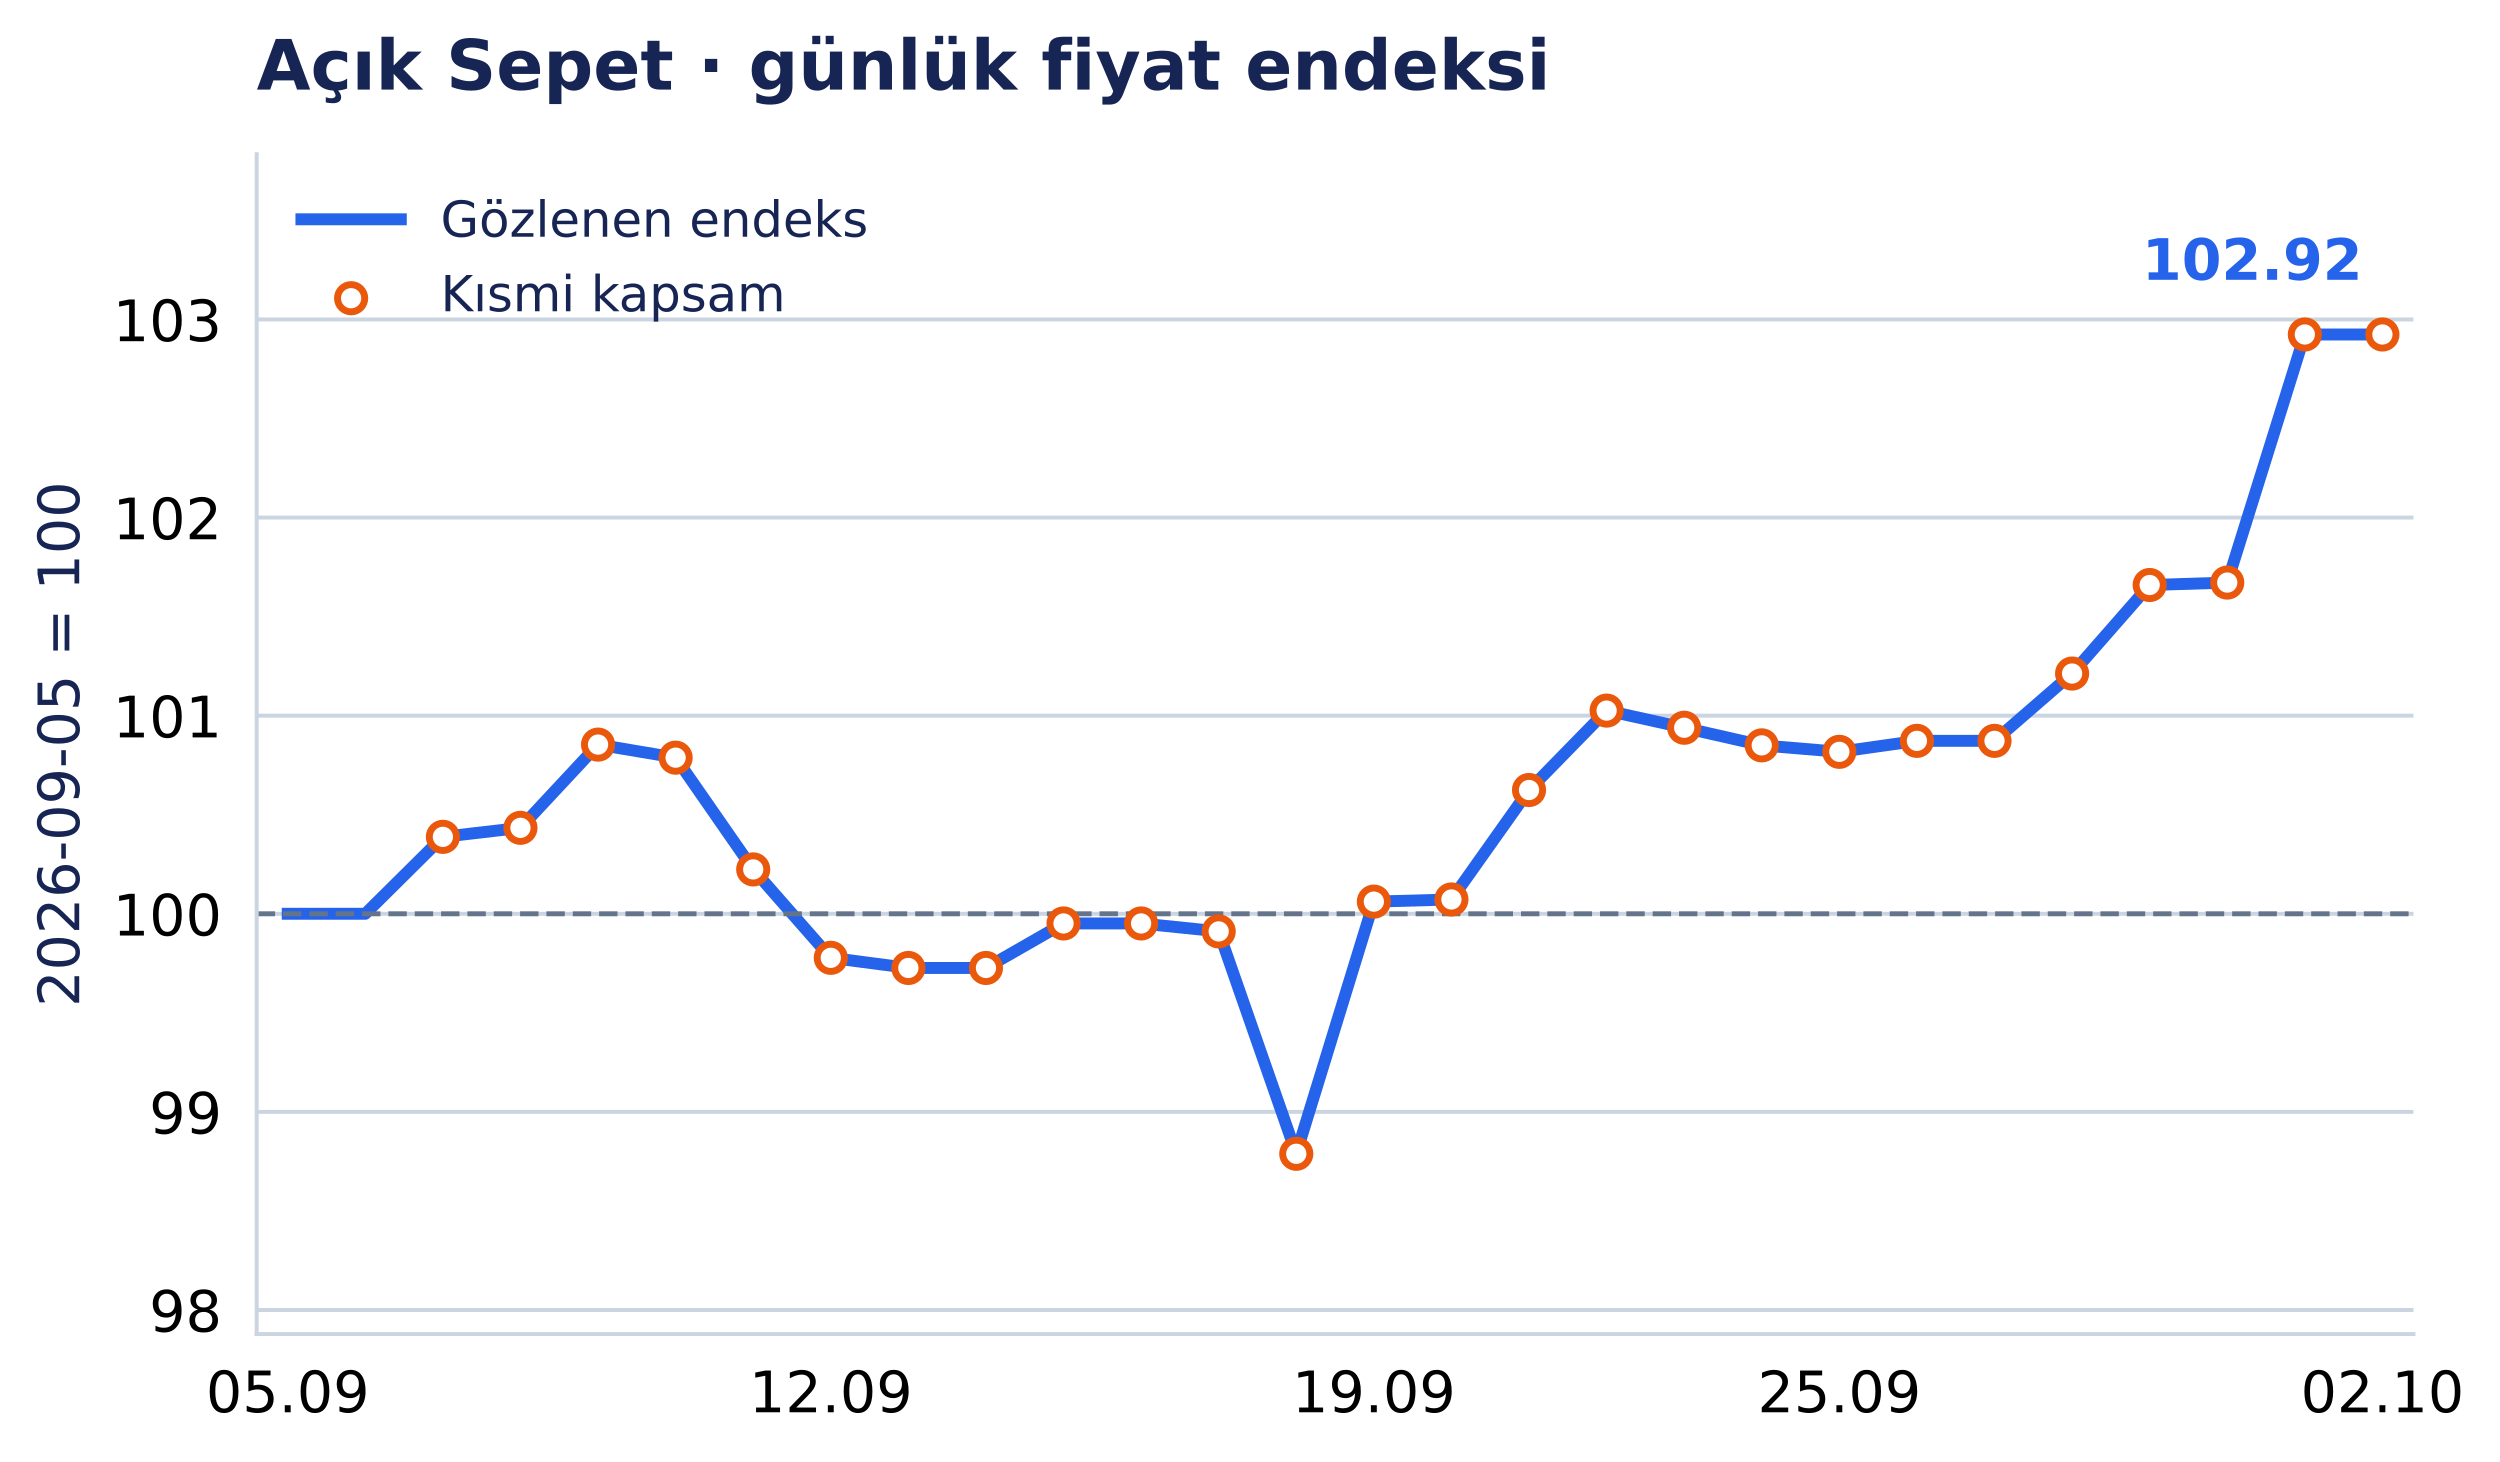
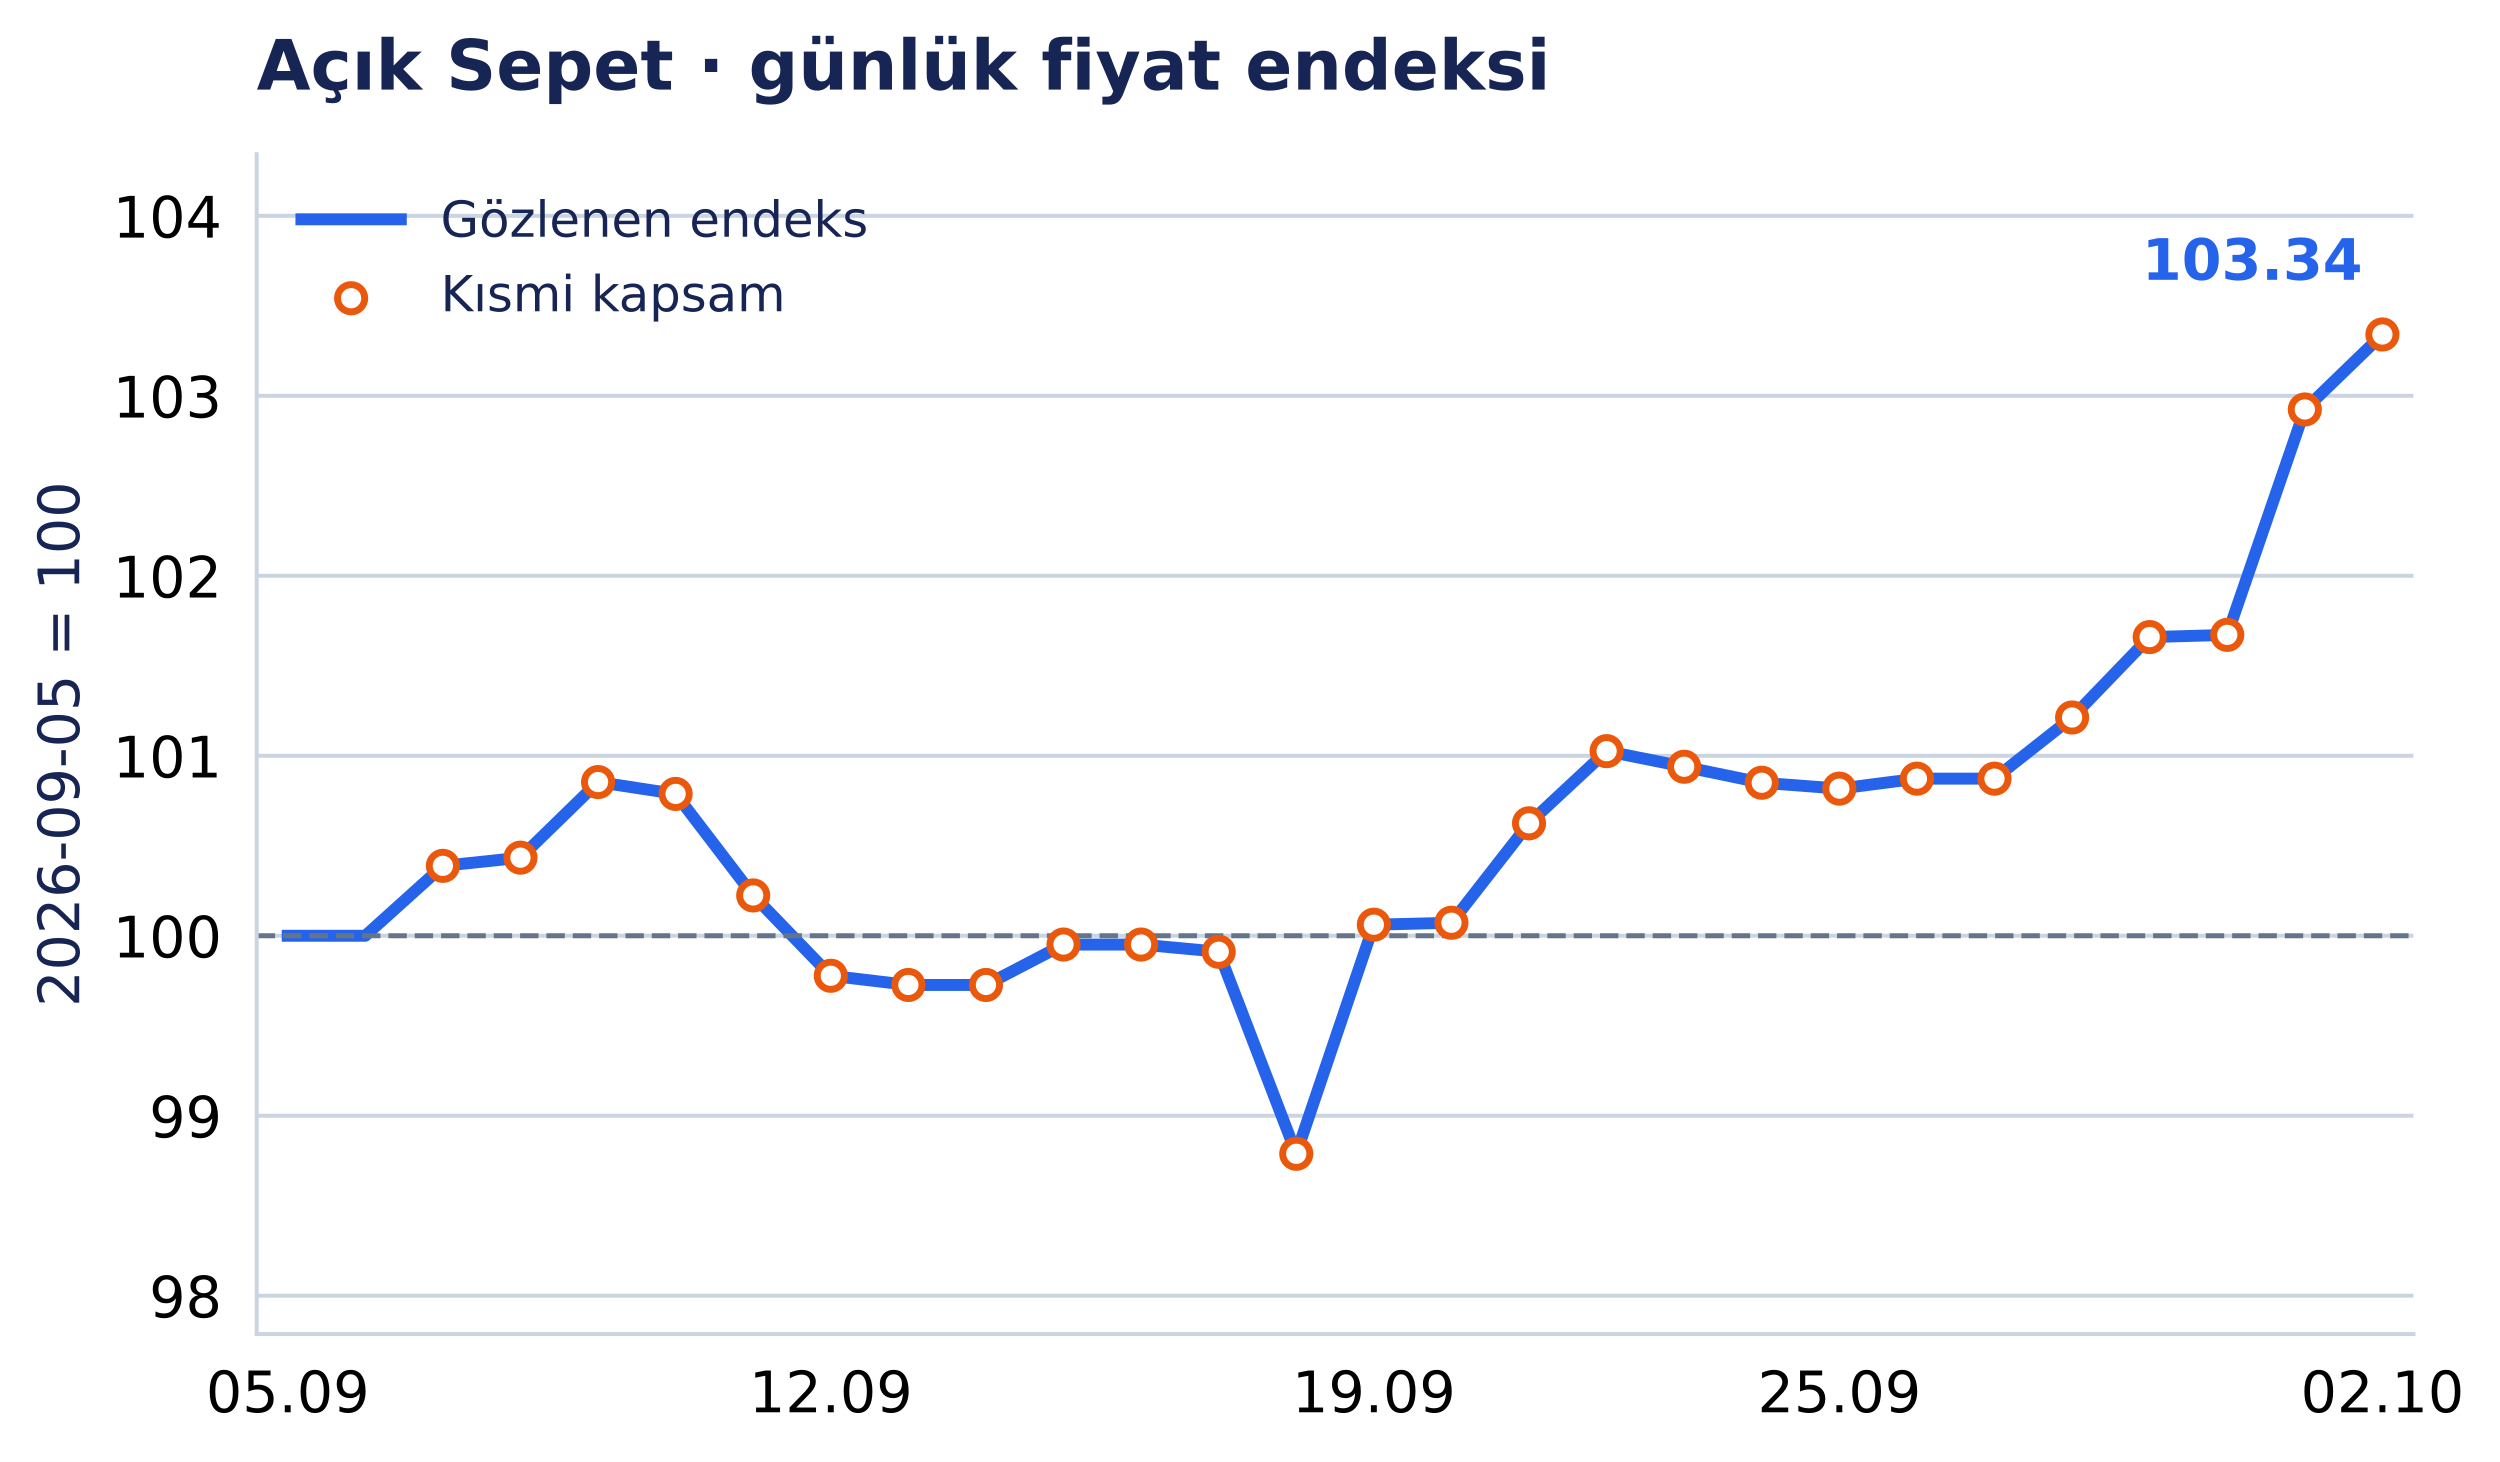
<svg xmlns="http://www.w3.org/2000/svg" xmlns:xlink="http://www.w3.org/1999/xlink" width="503.048pt" height="294.135pt" viewBox="0 0 503.048 294.135" version="1.1">
  <defs>
    <style type="text/css">*{stroke-linejoin: round; stroke-linecap: butt}</style>
  </defs>
  <g id="figure_1">
    <g id="patch_1">
      <path d="M 0 294.135 L 503.048 294.135 L 503.048 0 L 0 0 z " style="fill: #ffffff" />
    </g>
    <g id="axes_1">
      <g id="patch_2">
        <path d="M 51.651 268.435 L 485.631 268.435 L 485.631 31.035 L 51.651 31.035 z " style="fill: #ffffff" />
      </g>
      <g id="matplotlib.axis_1">
        <g id="xtick_1">
          <g id="line2d_1" />
          <g id="text_1">
            <text style="font-size: 11.5px; font-family: 'DejaVu Sans', 'Bitstream Vera Sans', 'Computer Modern Sans Serif', 'Lucida Grande', 'Verdana', 'Geneva', 'Lucid', 'Arial', 'Helvetica', 'Avant Garde', sans-serif; text-anchor: middle" x="57.895" y="284.172" transform="rotate(-0 57.89495 284.172)">05.09</text>
          </g>
        </g>
        <g id="xtick_2">
          <g id="line2d_2" />
          <g id="text_2">
            <text style="font-size: 11.5px; font-family: 'DejaVu Sans', 'Bitstream Vera Sans', 'Computer Modern Sans Serif', 'Lucida Grande', 'Verdana', 'Geneva', 'Lucid', 'Arial', 'Helvetica', 'Avant Garde', sans-serif; text-anchor: middle" x="167.171" y="284.172" transform="rotate(-0 167.1707 284.172)">12.09</text>
          </g>
        </g>
        <g id="xtick_3">
          <g id="line2d_3" />
          <g id="text_3">
            <text style="font-size: 11.5px; font-family: 'DejaVu Sans', 'Bitstream Vera Sans', 'Computer Modern Sans Serif', 'Lucida Grande', 'Verdana', 'Geneva', 'Lucid', 'Arial', 'Helvetica', 'Avant Garde', sans-serif; text-anchor: middle" x="276.446" y="284.172" transform="rotate(-0 276.4464 284.172)">19.09</text>
          </g>
        </g>
        <g id="xtick_4">
          <g id="line2d_4" />
          <g id="text_4">
            <text style="font-size: 11.5px; font-family: 'DejaVu Sans', 'Bitstream Vera Sans', 'Computer Modern Sans Serif', 'Lucida Grande', 'Verdana', 'Geneva', 'Lucid', 'Arial', 'Helvetica', 'Avant Garde', sans-serif; text-anchor: middle" x="370.111" y="284.172" transform="rotate(-0 370.1113 284.172)">25.09</text>
          </g>
        </g>
        <g id="xtick_5">
          <g id="line2d_5" />
          <g id="text_5">
            <text style="font-size: 11.5px; font-family: 'DejaVu Sans', 'Bitstream Vera Sans', 'Computer Modern Sans Serif', 'Lucida Grande', 'Verdana', 'Geneva', 'Lucid', 'Arial', 'Helvetica', 'Avant Garde', sans-serif; text-anchor: middle" x="479.387" y="284.172" transform="rotate(-0 479.387 284.172)">02.10</text>
          </g>
        </g>
      </g>
      <g id="matplotlib.axis_2">
        <g id="ytick_1">
          <g id="line2d_6">
-             <path d="M 51.651 263.597 L 485.631 263.597 " clip-path="url(#p538ae76322)" style="fill: none; stroke: #cbd5e1; stroke-width: 0.8; stroke-linecap: square" />
+             <path d="M 51.651 260.72 L 485.631 260.72 " clip-path="url(#p538ae76322)" style="fill: none; stroke: #cbd5e1; stroke-width: 0.8; stroke-linecap: square" />
          </g>
          <g id="line2d_7" />
          <g id="text_6">
-             <text style="font-size: 11.5px; font-family: 'DejaVu Sans', 'Bitstream Vera Sans', 'Computer Modern Sans Serif', 'Lucida Grande', 'Verdana', 'Geneva', 'Lucid', 'Arial', 'Helvetica', 'Avant Garde', sans-serif; text-anchor: end" x="44.651" y="267.966" transform="rotate(-0 44.65062 267.9658)">98</text>
+             <text style="font-size: 11.5px; font-family: 'DejaVu Sans', 'Bitstream Vera Sans', 'Computer Modern Sans Serif', 'Lucida Grande', 'Verdana', 'Geneva', 'Lucid', 'Arial', 'Helvetica', 'Avant Garde', sans-serif; text-anchor: end" x="44.651" y="265.089" transform="rotate(-0 44.65062 265.0887)">98</text>
          </g>
        </g>
        <g id="ytick_2">
          <g id="line2d_8">
-             <path d="M 51.651 223.734 L 485.631 223.734 " clip-path="url(#p538ae76322)" style="fill: none; stroke: #cbd5e1; stroke-width: 0.8; stroke-linecap: square" />
+             <path d="M 51.651 224.506 L 485.631 224.506 " clip-path="url(#p538ae76322)" style="fill: none; stroke: #cbd5e1; stroke-width: 0.8; stroke-linecap: square" />
          </g>
          <g id="line2d_9" />
          <g id="text_7">
-             <text style="font-size: 11.5px; font-family: 'DejaVu Sans', 'Bitstream Vera Sans', 'Computer Modern Sans Serif', 'Lucida Grande', 'Verdana', 'Geneva', 'Lucid', 'Arial', 'Helvetica', 'Avant Garde', sans-serif; text-anchor: end" x="44.651" y="228.103" transform="rotate(-0 44.65062 228.1029)">99</text>
+             <text style="font-size: 11.5px; font-family: 'DejaVu Sans', 'Bitstream Vera Sans', 'Computer Modern Sans Serif', 'Lucida Grande', 'Verdana', 'Geneva', 'Lucid', 'Arial', 'Helvetica', 'Avant Garde', sans-serif; text-anchor: end" x="44.651" y="228.875" transform="rotate(-0 44.65062 228.8746)">99</text>
          </g>
        </g>
        <g id="ytick_3">
          <g id="line2d_10">
-             <path d="M 51.651 183.871 L 485.631 183.871 " clip-path="url(#p538ae76322)" style="fill: none; stroke: #cbd5e1; stroke-width: 0.8; stroke-linecap: square" />
+             <path d="M 51.651 188.292 L 485.631 188.292 " clip-path="url(#p538ae76322)" style="fill: none; stroke: #cbd5e1; stroke-width: 0.8; stroke-linecap: square" />
          </g>
          <g id="line2d_11" />
          <g id="text_8">
-             <text style="font-size: 11.5px; font-family: 'DejaVu Sans', 'Bitstream Vera Sans', 'Computer Modern Sans Serif', 'Lucida Grande', 'Verdana', 'Geneva', 'Lucid', 'Arial', 'Helvetica', 'Avant Garde', sans-serif; text-anchor: end" x="44.651" y="188.24" transform="rotate(-0 44.65062 188.24)">100</text>
+             <text style="font-size: 11.5px; font-family: 'DejaVu Sans', 'Bitstream Vera Sans', 'Computer Modern Sans Serif', 'Lucida Grande', 'Verdana', 'Geneva', 'Lucid', 'Arial', 'Helvetica', 'Avant Garde', sans-serif; text-anchor: end" x="44.651" y="192.661" transform="rotate(-0 44.65062 192.6605)">100</text>
          </g>
        </g>
        <g id="ytick_4">
          <g id="line2d_12">
-             <path d="M 51.651 144.008 L 485.631 144.008 " clip-path="url(#p538ae76322)" style="fill: none; stroke: #cbd5e1; stroke-width: 0.8; stroke-linecap: square" />
+             <path d="M 51.651 152.078 L 485.631 152.078 " clip-path="url(#p538ae76322)" style="fill: none; stroke: #cbd5e1; stroke-width: 0.8; stroke-linecap: square" />
          </g>
          <g id="line2d_13" />
          <g id="text_9">
-             <text style="font-size: 11.5px; font-family: 'DejaVu Sans', 'Bitstream Vera Sans', 'Computer Modern Sans Serif', 'Lucida Grande', 'Verdana', 'Geneva', 'Lucid', 'Arial', 'Helvetica', 'Avant Garde', sans-serif; text-anchor: end" x="44.651" y="148.377" transform="rotate(-0 44.65062 148.377)">101</text>
+             <text style="font-size: 11.5px; font-family: 'DejaVu Sans', 'Bitstream Vera Sans', 'Computer Modern Sans Serif', 'Lucida Grande', 'Verdana', 'Geneva', 'Lucid', 'Arial', 'Helvetica', 'Avant Garde', sans-serif; text-anchor: end" x="44.651" y="156.446" transform="rotate(-0 44.65062 156.4464)">101</text>
          </g>
        </g>
        <g id="ytick_5">
          <g id="line2d_14">
-             <path d="M 51.651 104.145 L 485.631 104.145 " clip-path="url(#p538ae76322)" style="fill: none; stroke: #cbd5e1; stroke-width: 0.8; stroke-linecap: square" />
+             <path d="M 51.651 115.864 L 485.631 115.864 " clip-path="url(#p538ae76322)" style="fill: none; stroke: #cbd5e1; stroke-width: 0.8; stroke-linecap: square" />
          </g>
          <g id="line2d_15" />
          <g id="text_10">
-             <text style="font-size: 11.5px; font-family: 'DejaVu Sans', 'Bitstream Vera Sans', 'Computer Modern Sans Serif', 'Lucida Grande', 'Verdana', 'Geneva', 'Lucid', 'Arial', 'Helvetica', 'Avant Garde', sans-serif; text-anchor: end" x="44.651" y="108.514" transform="rotate(-0 44.65062 108.5141)">102</text>
+             <text style="font-size: 11.5px; font-family: 'DejaVu Sans', 'Bitstream Vera Sans', 'Computer Modern Sans Serif', 'Lucida Grande', 'Verdana', 'Geneva', 'Lucid', 'Arial', 'Helvetica', 'Avant Garde', sans-serif; text-anchor: end" x="44.651" y="120.232" transform="rotate(-0 44.65062 120.2323)">102</text>
          </g>
        </g>
        <g id="ytick_6">
          <g id="line2d_16">
-             <path d="M 51.651 64.283 L 485.631 64.283 " clip-path="url(#p538ae76322)" style="fill: none; stroke: #cbd5e1; stroke-width: 0.8; stroke-linecap: square" />
+             <path d="M 51.651 79.65 L 485.631 79.65 " clip-path="url(#p538ae76322)" style="fill: none; stroke: #cbd5e1; stroke-width: 0.8; stroke-linecap: square" />
          </g>
          <g id="line2d_17" />
          <g id="text_11">
-             <text style="font-size: 11.5px; font-family: 'DejaVu Sans', 'Bitstream Vera Sans', 'Computer Modern Sans Serif', 'Lucida Grande', 'Verdana', 'Geneva', 'Lucid', 'Arial', 'Helvetica', 'Avant Garde', sans-serif; text-anchor: end" x="44.651" y="68.651" transform="rotate(-0 44.65062 68.65117)">103</text>
+             <text style="font-size: 11.5px; font-family: 'DejaVu Sans', 'Bitstream Vera Sans', 'Computer Modern Sans Serif', 'Lucida Grande', 'Verdana', 'Geneva', 'Lucid', 'Arial', 'Helvetica', 'Avant Garde', sans-serif; text-anchor: end" x="44.651" y="84.018" transform="rotate(-0 44.65062 84.01817)">103</text>
          </g>
        </g>
-         <g id="text_12">
+         <g id="ytick_7">
+           <g id="line2d_18">
+             <path d="M 51.651 43.435 L 485.631 43.435 " clip-path="url(#p538ae76322)" style="fill: none; stroke: #cbd5e1; stroke-width: 0.8; stroke-linecap: square" />
+           </g>
+           <g id="line2d_19" />
+           <g id="text_12">
+             <text style="font-size: 11.5px; font-family: 'DejaVu Sans', 'Bitstream Vera Sans', 'Computer Modern Sans Serif', 'Lucida Grande', 'Verdana', 'Geneva', 'Lucid', 'Arial', 'Helvetica', 'Avant Garde', sans-serif; text-anchor: end" x="44.651" y="47.804" transform="rotate(-0 44.65062 47.80407)">104</text>
+           </g>
+         </g>
+         <g id="text_13">
          <text style="font-size: 11.5px; font-family: 'DejaVu Sans', 'Bitstream Vera Sans', 'Computer Modern Sans Serif', 'Lucida Grande', 'Verdana', 'Geneva', 'Lucid', 'Arial', 'Helvetica', 'Avant Garde', sans-serif; text-anchor: middle; fill: #172554" x="15.937" y="149.735" transform="rotate(-90 15.93731 149.7347)">2026-09-05 = 100</text>
        </g>
      </g>
-       <g id="line2d_18">
-         <path d="M 57.895 183.871 L 73.506 183.871 L 89.117 168.389 L 104.727 166.575 L 120.338 149.828 L 135.949 152.455 L 151.56 174.942 L 167.171 192.733 L 182.781 194.774 L 198.392 194.774 L 214.003 185.817 L 229.614 185.817 L 245.225 187.419 L 260.836 232.165 L 276.446 181.424 L 292.057 180.989 L 307.668 158.965 L 323.279 142.984 L 338.89 146.436 L 354.5 149.98 L 370.111 151.283 L 385.722 149.075 L 401.333 149.075 L 416.944 135.53 L 432.555 117.715 L 448.165 117.224 L 463.776 67.304 L 479.387 67.304 " clip-path="url(#p538ae76322)" style="fill: none; stroke: #2563eb; stroke-width: 2.4; stroke-linecap: square" />
+       <g id="line2d_20">
+         <path d="M 57.895 188.292 L 73.506 188.292 L 89.117 174.226 L 104.727 172.579 L 120.338 157.365 L 135.949 159.752 L 151.56 180.18 L 167.171 196.342 L 182.781 198.196 L 198.392 198.196 L 214.003 190.059 L 229.614 190.059 L 245.225 191.515 L 260.836 232.165 L 276.446 186.068 L 292.057 185.674 L 307.668 165.665 L 323.279 151.147 L 338.89 154.283 L 354.5 157.503 L 370.111 158.687 L 385.722 156.681 L 401.333 156.681 L 416.944 144.375 L 432.555 128.191 L 448.165 127.745 L 463.776 82.395 L 479.387 67.304 " clip-path="url(#p538ae76322)" style="fill: none; stroke: #2563eb; stroke-width: 2.4; stroke-linecap: square" />
      </g>
-       <g id="line2d_19">
-         <path d="M 51.651 183.871 L 485.631 183.871 " clip-path="url(#p538ae76322)" style="fill: none; stroke-dasharray: 3.7,1.6; stroke-dashoffset: 0; stroke: #64748b" />
+       <g id="line2d_21">
+         <path d="M 51.651 188.292 L 485.631 188.292 " clip-path="url(#p538ae76322)" style="fill: none; stroke-dasharray: 3.7,1.6; stroke-dashoffset: 0; stroke: #64748b" />
      </g>
      <g id="patch_3">
        <path d="M 51.651 268.435 L 51.651 31.035 " style="fill: none; stroke: #cbd5e1; stroke-width: 0.8; stroke-linejoin: miter; stroke-linecap: square" />
      </g>
      <g id="patch_4">
        <path d="M 51.651 268.435 L 485.631 268.435 " style="fill: none; stroke: #cbd5e1; stroke-width: 0.8; stroke-linejoin: miter; stroke-linecap: square" />
      </g>
      <g id="PathCollection_1">
        <defs>
          <path id="m3957c04aab" d="M 0 2.739 C 0.726 2.739 1.423 2.45 1.936 1.936 C 2.45 1.423 2.739 0.726 2.739 0 C 2.739 -0.726 2.45 -1.423 1.936 -1.936 C 1.423 -2.45 0.726 -2.739 0 -2.739 C -0.726 -2.739 -1.423 -2.45 -1.936 -1.936 C -2.45 -1.423 -2.739 -0.726 -2.739 0 C -2.739 0.726 -2.45 1.423 -1.936 1.936 C -1.423 2.45 -0.726 2.739 0 2.739 z " style="stroke: #ea580c; stroke-width: 1.4" />
        </defs>
        <g clip-path="url(#p538ae76322)">
-           <use xlink:href="#m3957c04aab" x="89.117" y="168.389" style="fill: #ffffff; stroke: #ea580c; stroke-width: 1.4" />
-           <use xlink:href="#m3957c04aab" x="104.727" y="166.575" style="fill: #ffffff; stroke: #ea580c; stroke-width: 1.4" />
-           <use xlink:href="#m3957c04aab" x="120.338" y="149.828" style="fill: #ffffff; stroke: #ea580c; stroke-width: 1.4" />
-           <use xlink:href="#m3957c04aab" x="135.949" y="152.455" style="fill: #ffffff; stroke: #ea580c; stroke-width: 1.4" />
-           <use xlink:href="#m3957c04aab" x="151.56" y="174.942" style="fill: #ffffff; stroke: #ea580c; stroke-width: 1.4" />
-           <use xlink:href="#m3957c04aab" x="167.171" y="192.733" style="fill: #ffffff; stroke: #ea580c; stroke-width: 1.4" />
-           <use xlink:href="#m3957c04aab" x="182.781" y="194.774" style="fill: #ffffff; stroke: #ea580c; stroke-width: 1.4" />
-           <use xlink:href="#m3957c04aab" x="198.392" y="194.774" style="fill: #ffffff; stroke: #ea580c; stroke-width: 1.4" />
-           <use xlink:href="#m3957c04aab" x="214.003" y="185.817" style="fill: #ffffff; stroke: #ea580c; stroke-width: 1.4" />
-           <use xlink:href="#m3957c04aab" x="229.614" y="185.817" style="fill: #ffffff; stroke: #ea580c; stroke-width: 1.4" />
-           <use xlink:href="#m3957c04aab" x="245.225" y="187.419" style="fill: #ffffff; stroke: #ea580c; stroke-width: 1.4" />
+           <use xlink:href="#m3957c04aab" x="89.117" y="174.226" style="fill: #ffffff; stroke: #ea580c; stroke-width: 1.4" />
+           <use xlink:href="#m3957c04aab" x="104.727" y="172.579" style="fill: #ffffff; stroke: #ea580c; stroke-width: 1.4" />
+           <use xlink:href="#m3957c04aab" x="120.338" y="157.365" style="fill: #ffffff; stroke: #ea580c; stroke-width: 1.4" />
+           <use xlink:href="#m3957c04aab" x="135.949" y="159.752" style="fill: #ffffff; stroke: #ea580c; stroke-width: 1.4" />
+           <use xlink:href="#m3957c04aab" x="151.56" y="180.18" style="fill: #ffffff; stroke: #ea580c; stroke-width: 1.4" />
+           <use xlink:href="#m3957c04aab" x="167.171" y="196.342" style="fill: #ffffff; stroke: #ea580c; stroke-width: 1.4" />
+           <use xlink:href="#m3957c04aab" x="182.781" y="198.196" style="fill: #ffffff; stroke: #ea580c; stroke-width: 1.4" />
+           <use xlink:href="#m3957c04aab" x="198.392" y="198.196" style="fill: #ffffff; stroke: #ea580c; stroke-width: 1.4" />
+           <use xlink:href="#m3957c04aab" x="214.003" y="190.059" style="fill: #ffffff; stroke: #ea580c; stroke-width: 1.4" />
+           <use xlink:href="#m3957c04aab" x="229.614" y="190.059" style="fill: #ffffff; stroke: #ea580c; stroke-width: 1.4" />
+           <use xlink:href="#m3957c04aab" x="245.225" y="191.515" style="fill: #ffffff; stroke: #ea580c; stroke-width: 1.4" />
          <use xlink:href="#m3957c04aab" x="260.836" y="232.165" style="fill: #ffffff; stroke: #ea580c; stroke-width: 1.4" />
-           <use xlink:href="#m3957c04aab" x="276.446" y="181.424" style="fill: #ffffff; stroke: #ea580c; stroke-width: 1.4" />
-           <use xlink:href="#m3957c04aab" x="292.057" y="180.989" style="fill: #ffffff; stroke: #ea580c; stroke-width: 1.4" />
-           <use xlink:href="#m3957c04aab" x="307.668" y="158.965" style="fill: #ffffff; stroke: #ea580c; stroke-width: 1.4" />
-           <use xlink:href="#m3957c04aab" x="323.279" y="142.984" style="fill: #ffffff; stroke: #ea580c; stroke-width: 1.4" />
-           <use xlink:href="#m3957c04aab" x="338.89" y="146.436" style="fill: #ffffff; stroke: #ea580c; stroke-width: 1.4" />
-           <use xlink:href="#m3957c04aab" x="354.5" y="149.98" style="fill: #ffffff; stroke: #ea580c; stroke-width: 1.4" />
-           <use xlink:href="#m3957c04aab" x="370.111" y="151.283" style="fill: #ffffff; stroke: #ea580c; stroke-width: 1.4" />
-           <use xlink:href="#m3957c04aab" x="385.722" y="149.075" style="fill: #ffffff; stroke: #ea580c; stroke-width: 1.4" />
-           <use xlink:href="#m3957c04aab" x="401.333" y="149.075" style="fill: #ffffff; stroke: #ea580c; stroke-width: 1.4" />
-           <use xlink:href="#m3957c04aab" x="416.944" y="135.53" style="fill: #ffffff; stroke: #ea580c; stroke-width: 1.4" />
-           <use xlink:href="#m3957c04aab" x="432.555" y="117.715" style="fill: #ffffff; stroke: #ea580c; stroke-width: 1.4" />
-           <use xlink:href="#m3957c04aab" x="448.165" y="117.224" style="fill: #ffffff; stroke: #ea580c; stroke-width: 1.4" />
-           <use xlink:href="#m3957c04aab" x="463.776" y="67.304" style="fill: #ffffff; stroke: #ea580c; stroke-width: 1.4" />
+           <use xlink:href="#m3957c04aab" x="276.446" y="186.068" style="fill: #ffffff; stroke: #ea580c; stroke-width: 1.4" />
+           <use xlink:href="#m3957c04aab" x="292.057" y="185.674" style="fill: #ffffff; stroke: #ea580c; stroke-width: 1.4" />
+           <use xlink:href="#m3957c04aab" x="307.668" y="165.665" style="fill: #ffffff; stroke: #ea580c; stroke-width: 1.4" />
+           <use xlink:href="#m3957c04aab" x="323.279" y="151.147" style="fill: #ffffff; stroke: #ea580c; stroke-width: 1.4" />
+           <use xlink:href="#m3957c04aab" x="338.89" y="154.283" style="fill: #ffffff; stroke: #ea580c; stroke-width: 1.4" />
+           <use xlink:href="#m3957c04aab" x="354.5" y="157.503" style="fill: #ffffff; stroke: #ea580c; stroke-width: 1.4" />
+           <use xlink:href="#m3957c04aab" x="370.111" y="158.687" style="fill: #ffffff; stroke: #ea580c; stroke-width: 1.4" />
+           <use xlink:href="#m3957c04aab" x="385.722" y="156.681" style="fill: #ffffff; stroke: #ea580c; stroke-width: 1.4" />
+           <use xlink:href="#m3957c04aab" x="401.333" y="156.681" style="fill: #ffffff; stroke: #ea580c; stroke-width: 1.4" />
+           <use xlink:href="#m3957c04aab" x="416.944" y="144.375" style="fill: #ffffff; stroke: #ea580c; stroke-width: 1.4" />
+           <use xlink:href="#m3957c04aab" x="432.555" y="128.191" style="fill: #ffffff; stroke: #ea580c; stroke-width: 1.4" />
+           <use xlink:href="#m3957c04aab" x="448.165" y="127.745" style="fill: #ffffff; stroke: #ea580c; stroke-width: 1.4" />
+           <use xlink:href="#m3957c04aab" x="463.776" y="82.395" style="fill: #ffffff; stroke: #ea580c; stroke-width: 1.4" />
          <use xlink:href="#m3957c04aab" x="479.387" y="67.304" style="fill: #ffffff; stroke: #ea580c; stroke-width: 1.4" />
        </g>
      </g>
-       <g id="text_13">
-         <text style="font-weight: 700; font-size: 11.5px; font-family: 'DejaVu Sans', 'Bitstream Vera Sans', 'Computer Modern Sans Serif', 'Lucida Grande', 'Verdana', 'Geneva', 'Lucid', 'Arial', 'Helvetica', 'Avant Garde', sans-serif; text-anchor: end; fill: #2563eb" x="475.387" y="56.304" transform="rotate(-0 475.387 56.30413)">102.92</text>
+       <g id="text_14">
+         <text style="font-weight: 700; font-size: 11.5px; font-family: 'DejaVu Sans', 'Bitstream Vera Sans', 'Computer Modern Sans Serif', 'Lucida Grande', 'Verdana', 'Geneva', 'Lucid', 'Arial', 'Helvetica', 'Avant Garde', sans-serif; text-anchor: end; fill: #2563eb" x="475.387" y="56.304" transform="rotate(-0 475.387 56.30413)">103.34</text>
      </g>
-       <g id="text_14">
+       <g id="text_15">
        <text style="font-weight: 700; font-size: 14px; font-family: 'DejaVu Sans', 'Bitstream Vera Sans', 'Computer Modern Sans Serif', 'Lucida Grande', 'Verdana', 'Geneva', 'Lucid', 'Arial', 'Helvetica', 'Avant Garde', sans-serif; text-anchor: start; fill: #172554" x="51.651" y="18.035" transform="rotate(-0 51.65062 18.03469)">Açık Sepet · günlük fiyat endeksi</text>
      </g>
      <g id="legend_1">
-         <g id="line2d_20">
+         <g id="line2d_22">
          <path d="M 60.651 44.133 L 70.651 44.133 L 80.651 44.133 " style="fill: none; stroke: #2563eb; stroke-width: 2.4; stroke-linecap: square" />
        </g>
-         <g id="text_15">
+         <g id="text_16">
          <text style="font-size: 10px; font-family: 'DejaVu Sans', 'Bitstream Vera Sans', 'Computer Modern Sans Serif', 'Lucida Grande', 'Verdana', 'Geneva', 'Lucid', 'Arial', 'Helvetica', 'Avant Garde', sans-serif; text-anchor: start; fill: #172554" x="88.651" y="47.633" transform="rotate(-0 88.65063 47.63312)">Gözlenen endeks</text>
        </g>
        <g id="PathCollection_2">
          <g>
            <use xlink:href="#m3957c04aab" x="70.651" y="60.009" style="fill: #ffffff; stroke: #ea580c; stroke-width: 1.4" />
          </g>
        </g>
-         <g id="text_16">
+         <g id="text_17">
          <text style="font-size: 10px; font-family: 'DejaVu Sans', 'Bitstream Vera Sans', 'Computer Modern Sans Serif', 'Lucida Grande', 'Verdana', 'Geneva', 'Lucid', 'Arial', 'Helvetica', 'Avant Garde', sans-serif; text-anchor: start; fill: #172554" x="88.651" y="62.634" transform="rotate(-0 88.65063 62.63391)">Kısmi kapsam</text>
        </g>
      </g>
    </g>
  </g>
  <defs>
    <clipPath id="p538ae76322">
      <rect x="51.651" y="31.035" width="433.981" height="237.4" />
    </clipPath>
  </defs>
</svg>
